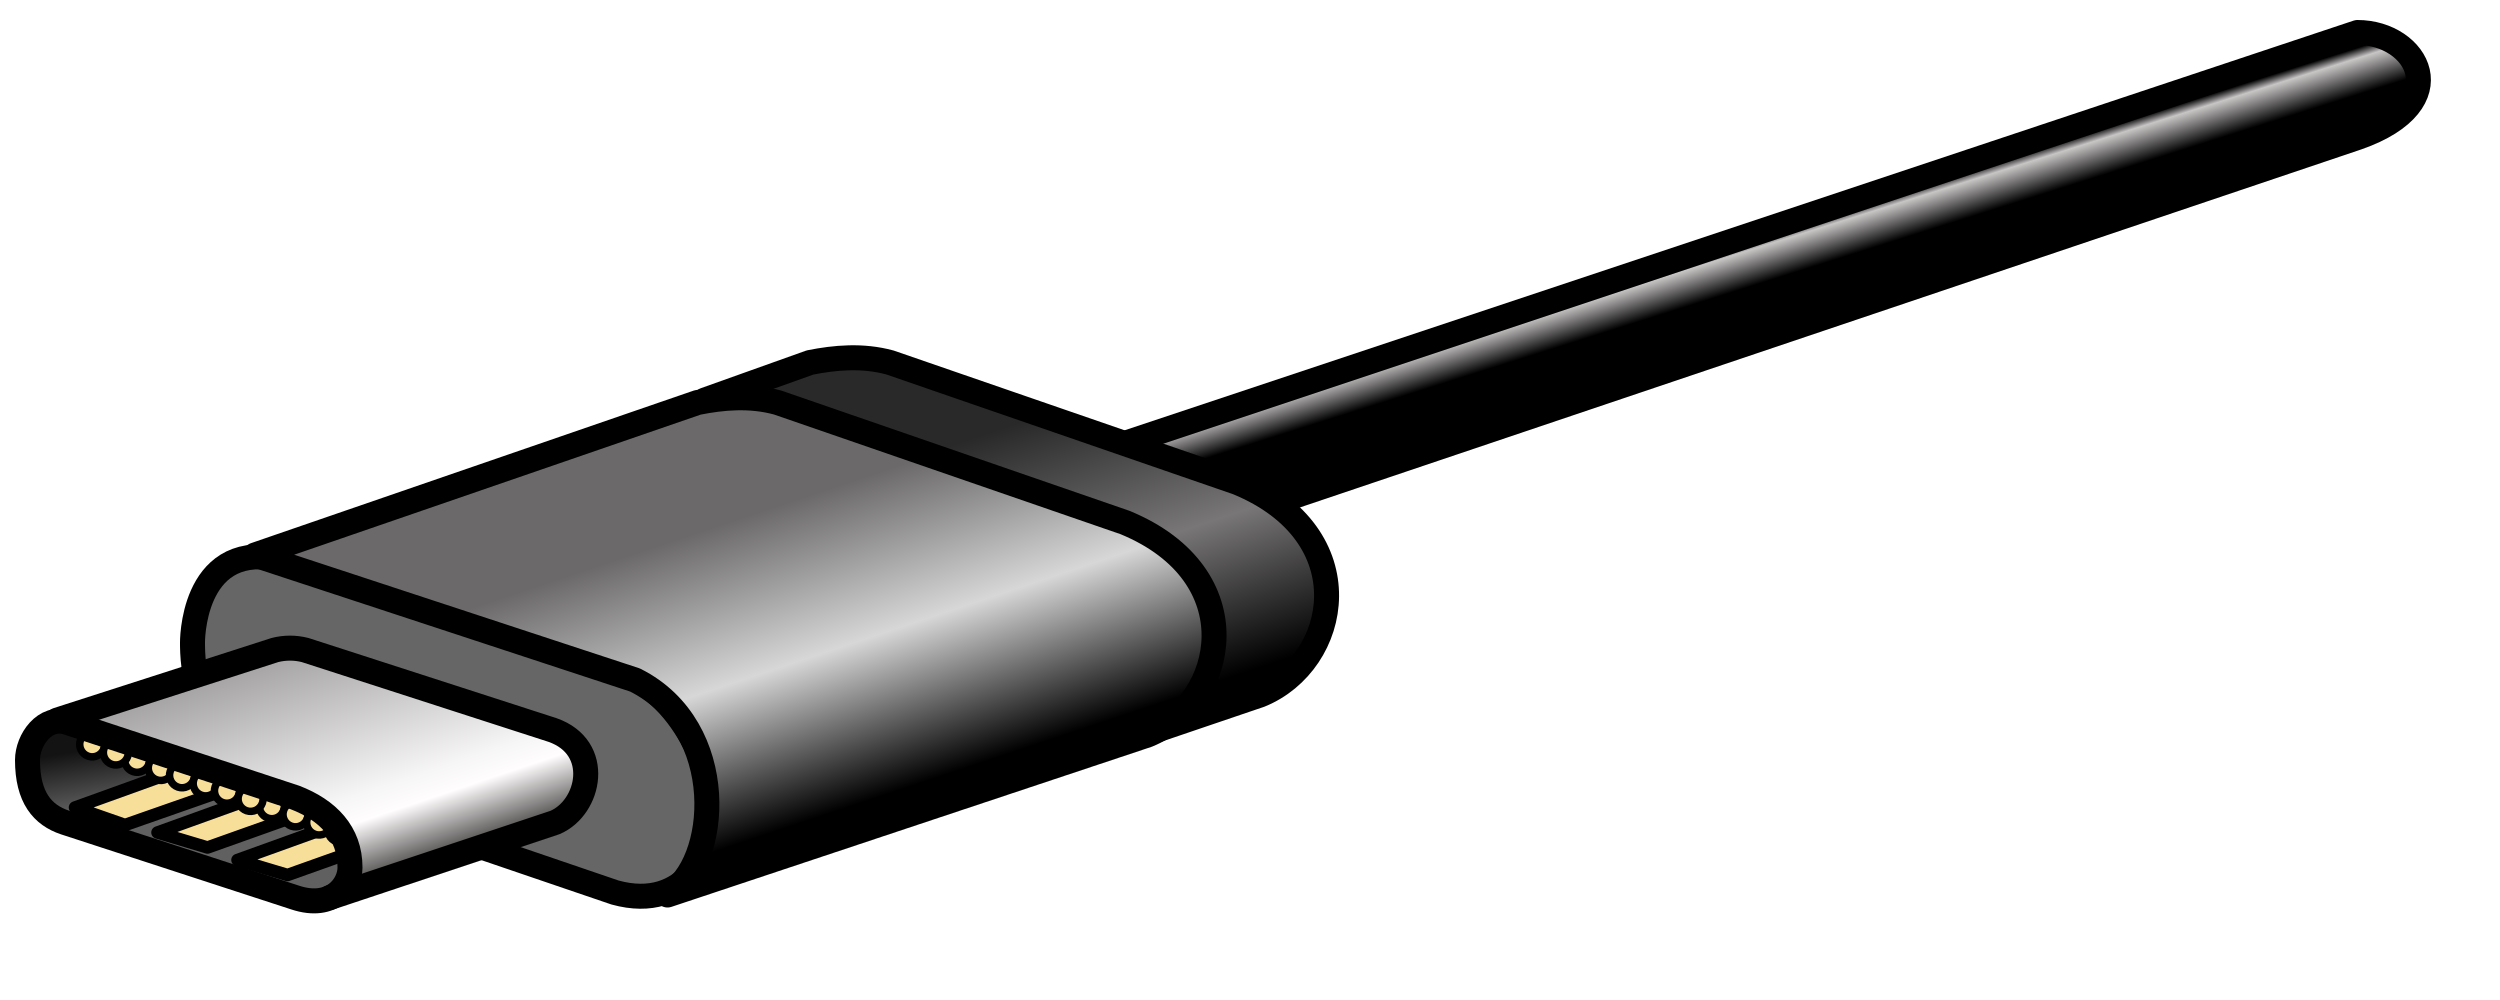
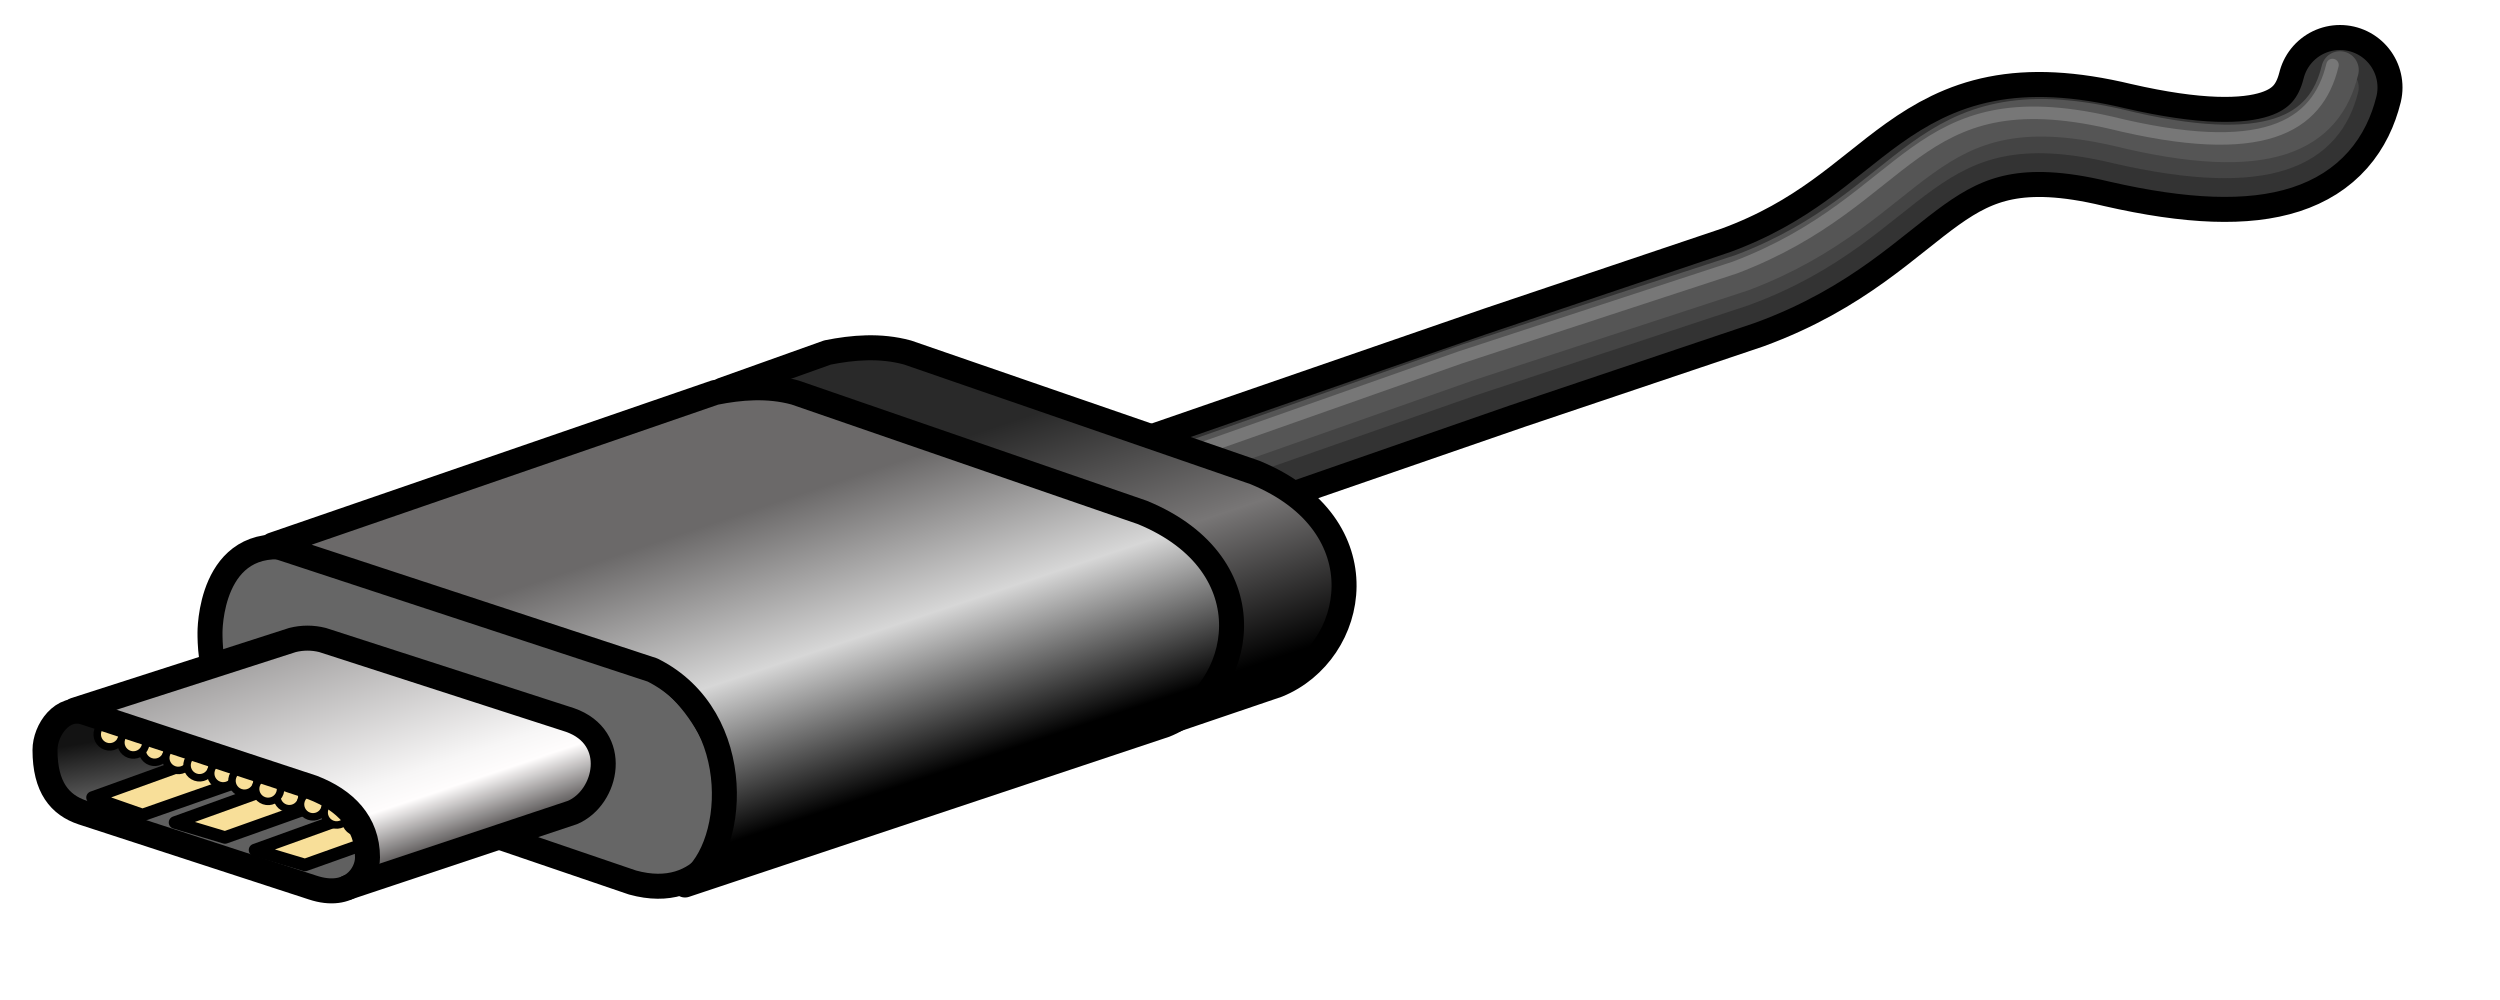
<svg xmlns="http://www.w3.org/2000/svg" viewBox="0 0 100 40">
  <defs>
-     <linearGradient id="Gradient-0" x1="15.8" y1="-7.6" x2="16.4" y2="-5.7" gradientUnits="userSpaceOnUse">
-       <stop offset="0" stop-color="#000" />
-       <stop offset=".2" stop-color="#c8c5c5" />
-       <stop offset=".9" stop-color="#000" />
-     </linearGradient>
-     <linearGradient id="Gradient-1" x1="1.4" y1="-9.3" x2="5.3" y2="2.4" gradientUnits="userSpaceOnUse">
+     <linearGradient id="Gradient-0" x1="1.4" y1="-9.3" x2="5.3" y2="2.4" gradientUnits="userSpaceOnUse">
      <stop offset="0" stop-color="#292929" />
      <stop offset=".5" stop-color="#787676" />
      <stop offset="1" stop-color="#000" />
    </linearGradient>
-     <linearGradient id="Gradient-2" x1="1.4" y1="-9.3" x2="5.3" y2="2.4" gradientUnits="userSpaceOnUse">
+     <linearGradient id="Gradient-1" x1="1.4" y1="-9.3" x2="5.3" y2="2.4" gradientUnits="userSpaceOnUse">
      <stop offset="0" stop-color="#6b6969" />
      <stop offset=".5" stop-color="#d7d7d7" />
      <stop offset="1" stop-color="#000" />
    </linearGradient>
-     <linearGradient id="Gradient-3" x1="5.3" y1="1.1" x2="5.7" y2="3.5" gradientUnits="userSpaceOnUse">
+     <linearGradient id="Gradient-2" x1="5.3" y1="1.1" x2="5.7" y2="3.5" gradientUnits="userSpaceOnUse">
      <stop offset="0" stop-color="#131313" />
      <stop offset="1" stop-color="#606060" />
    </linearGradient>
-     <linearGradient id="Gradient-4" x1="9.5" y1="-1.3" x2="12.8" y2="8.5" gradientUnits="userSpaceOnUse">
+     <linearGradient id="Gradient-3" x1="9.5" y1="-1.3" x2="12.8" y2="8.5" gradientUnits="userSpaceOnUse">
      <stop offset="0" stop-color="#989696" />
      <stop offset=".7" stop-color="#f7f6f6" />
      <stop offset=".8" stop-color="#fffdfd" />
      <stop offset="1" stop-color="#605d5d" />
    </linearGradient>
  </defs>
-   <g transform="translate(.3,1.3)">
-     <path d="M-34.4 13.1l58.4-19.7c4-1.4 2.4-4.2 0-4.2l-63.9 21.3c0 0 5.5 2.6 5.5 2.6Z" stroke="#000" fill="url(#Gradient-0)" stroke-linecap="round" stroke-linejoin="round" transform="translate(70,10.8)" />
+   <g transform="translate(1,.9)">
+     <g transform="translate(56.8,1.6)">
+       <path d="M-30.3 23.5l32.7-11.3l9.5-3.2c7.1-2.6 7.1-7.6 15-5.7c6.1 1.4 8.3 .1 8.9-2.3" stroke="#000" fill="none" stroke-linecap="round" stroke-linejoin="round" stroke-width="5" />
+       <path d="M-30.4 23.6l32.5-11.3l9.8-3.3c7.1-2.6 7.1-7.6 15-5.7c6.1 1.4 8.3 .1 8.9-2.3" stroke="#333" fill="none" stroke-linecap="round" stroke-linejoin="round" stroke-width="3" />
+       <path d="M-30.4 23.6l31.4-11l10.9-3.6c7.1-2.6 7.1-7.6 15-5.7c6.1 1.4 8.3 .1 8.9-2.3" stroke="#444" fill="none" stroke-linecap="round" stroke-linejoin="round" stroke-width="1.5" />
+       <path d="M-30.6 23.1l31.5-11.1l11-3.6c7.1-2.7 7.1-7.6 15-5.8c6.1 1.5 8.3 .2 8.9-2.3" stroke="#555" fill="none" stroke-linecap="round" stroke-linejoin="round" stroke-width="1.5" />
+       <path d="M-30.6 22.8l31.2-11l11-3.6c7.1-2.7 7.1-7.6 15-5.8c6.1 1.5 8.3 .2 8.9-2.3" stroke="#777" fill="none" stroke-linecap="round" stroke-linejoin="round" stroke-width=".5" />
+     </g>
    <g transform="translate(9.9,15.3)">
      <path d="M14.2 10.1l-12.7-4.2c-3.8-1.2-4 2.7-4 3.2c0 .7 0 4.4 4 5.6l12.9 4.4c2.9 .8 4-1.8 4-3.2c0-1.2-1.1-4.9-4.2-5.8" stroke="#000" fill="#666" stroke-linecap="round" stroke-linejoin="round" />
-       <path d="M9.9 2c2.1-1.2 2.5-6.6-1.3-8.6l-15.9-4.9l4.2-1.5c1-0.2 2.1-0.3 3.2 0l13.9 4.8c5.1 2.1 4.1 7.2 .9 8.5c0 0-5 1.7-5 1.7Z" stroke="#000" fill="url(#Gradient-1)" stroke-linecap="round" stroke-linejoin="round" transform="translate(25.3,10.9)" />
-       <path d="M-4.3 6.7c2.1-1.2 2.5-6.7-1.3-8.6l-15.2-5l17.7-6.1c1-0.2 2.1-0.3 3.2 0l13.9 4.8c5.1 2.1 4.1 7.2 .9 8.5c0 0-19.2 6.4-19.2 6.4Z" stroke="#000" fill="url(#Gradient-2)" stroke-linecap="round" stroke-linejoin="round" transform="translate(20.8,12.5)" />
+       <path d="M9.9 2c2.1-1.2 2.5-6.6-1.3-8.6l-15.9-4.9l4.2-1.5c1-0.2 2.1-0.3 3.2 0l13.9 4.8c5.1 2.1 4.1 7.2 .9 8.5c0 0-5 1.7-5 1.7Z" stroke="#000" fill="url(#Gradient-0)" stroke-linecap="round" stroke-linejoin="round" transform="translate(25.3,10.9)" />
+       <path d="M-4.3 6.7c2.1-1.2 2.5-6.7-1.3-8.6l-15.2-5l17.7-6.1c1-0.2 2.1-0.3 3.2 0l13.9 4.8c5.1 2.1 4.1 7.2 .9 8.5c0 0-19.2 6.4-19.2 6.4Z" stroke="#000" fill="url(#Gradient-1)" stroke-linecap="round" stroke-linejoin="round" transform="translate(20.8,12.5)" />
    </g>
    <g transform="translate(.8,25.4)">
-       <path d="M0 2c0 1.5 .6 2.2 1.4 2.5l9.3 3c1.4 .5 2.2 0 2.2-1.2c0-1.4-0.9-2.2-2.2-2.7c0 0-9.2-3.1-9.2-3.1c-0.9-0.3-1.5 .7-1.5 1.5Z" fill="url(#Gradient-3)" transform="translate(0,1.7)" />
+       <path d="M0 2c0 1.5 .6 2.2 1.4 2.5l9.3 3c1.4 .5 2.2 0 2.2-1.2c0-1.4-0.9-2.2-2.2-2.7c0 0-9.2-3.1-9.2-3.1c-0.9-0.3-1.5 .7-1.5 1.5Z" fill="url(#Gradient-2)" transform="translate(0,1.7)" />
      <path d="M1.9 5.6l2 .7l6-2.1l-1.9-0.8c0 0-6.1 2.2-6.1 2.2Z" stroke="#000" fill="#f8df99" stroke-linecap="round" stroke-linejoin="round" stroke-width=".5" />
      <path d="M5.2 6.6l2 .6l5.9-2.1l-1.8-0.7c0 0-6.1 2.2-6.1 2.2Z" stroke="#000" fill="#f8df99" stroke-linecap="round" stroke-linejoin="round" stroke-width=".5" />
      <path d="M8.4 7.7l2 .6l5.9-2.1l-1.8-0.7c0 0-6.1 2.2-6.1 2.2Z" stroke="#000" fill="#f8df99" stroke-linecap="round" stroke-linejoin="round" stroke-width=".5" />
      <g transform="translate(7.6,4.8) rotate(19) translate(-5.8,-0.5)">
        <ellipse cx=".5" cy=".5" rx=".5" ry=".5" stroke="#000" fill="#f8df99" stroke-width=".3" stroke-linejoin="round" />
        <ellipse cx="2.4" cy=".5" rx=".5" ry=".5" stroke="#000" fill="#f8df99" stroke-width=".3" stroke-linejoin="round" />
        <ellipse cx="3.4" cy=".5" rx=".5" ry=".5" stroke="#000" fill="#f8df99" stroke-width=".3" stroke-linejoin="round" />
        <ellipse cx="4.3" cy=".5" rx=".5" ry=".5" stroke="#000" fill="#f8df99" stroke-width=".3" stroke-linejoin="round" />
        <ellipse cx="5.3" cy=".5" rx=".5" ry=".5" stroke="#000" fill="#f8df99" stroke-width=".3" stroke-linejoin="round" />
        <ellipse cx="1.5" cy=".5" rx=".5" ry=".5" stroke="#000" fill="#f8df99" stroke-width=".3" stroke-linejoin="round" />
        <ellipse cx="6.2" cy=".5" rx=".5" ry=".5" stroke="#000" fill="#f8df99" stroke-width=".3" stroke-linejoin="round" />
        <ellipse cx="8.1" cy=".5" rx=".5" ry=".5" stroke="#000" fill="#f8df99" stroke-width=".3" stroke-linejoin="round" />
        <ellipse cx="9.1" cy=".5" rx=".5" ry=".5" stroke="#000" fill="#f8df99" stroke-width=".3" stroke-linejoin="round" />
        <ellipse cx="10.1" cy=".5" rx=".5" ry=".5" stroke="#000" fill="#f8df99" stroke-width=".3" stroke-linejoin="round" />
        <ellipse cx="11" cy=".5" rx=".5" ry=".5" stroke="#000" fill="#f8df99" stroke-width=".3" stroke-linejoin="round" />
        <ellipse cx="7.2" cy=".5" rx=".5" ry=".5" stroke="#000" fill="#f8df99" stroke-width=".3" stroke-linejoin="round" />
      </g>
-       <path d="M3.5 1.2l10.1 3.4c1.5 1 1.9 2.3 1.3 3.9l9.3-3.2c.9-1.5 .8-2.8-1.2-3.6l-10.6-3.5c0 0-8.9 3-8.9 3Z" fill="url(#Gradient-4)" transform="translate(-2.3,.8)" />
+       <path d="M3.5 1.2l10.1 3.4c1.5 1 1.9 2.3 1.3 3.9l9.3-3.2c.9-1.5 .8-2.8-1.2-3.6l-10.6-3.5c0 0-8.9 3-8.9 3Z" fill="url(#Gradient-3)" transform="translate(-2.3,.8)" />
      <path d="M0 3.7c0 1.5 .6 2.2 1.5 2.5l9.2 3c1.5 .5 2.2-0.5 2.2-1.2c0-1.4-0.9-2.3-2.2-2.8c0 0-9.1-3-9.1-3c-0.9-0.3-1.6 .7-1.6 1.5Z" fill="none" stroke-linecap="round" stroke-linejoin="round" stroke="#000" />
      <path d="M1.2 2.1l8.7-2.8c.4-0.1 .8-0.1 1.2 0l9.9 3.2c2 .7 1.5 3.1 .1 3.7l-9 3" stroke="#000" fill="none" stroke-linecap="round" stroke-linejoin="round" />
    </g>
  </g>
</svg>
